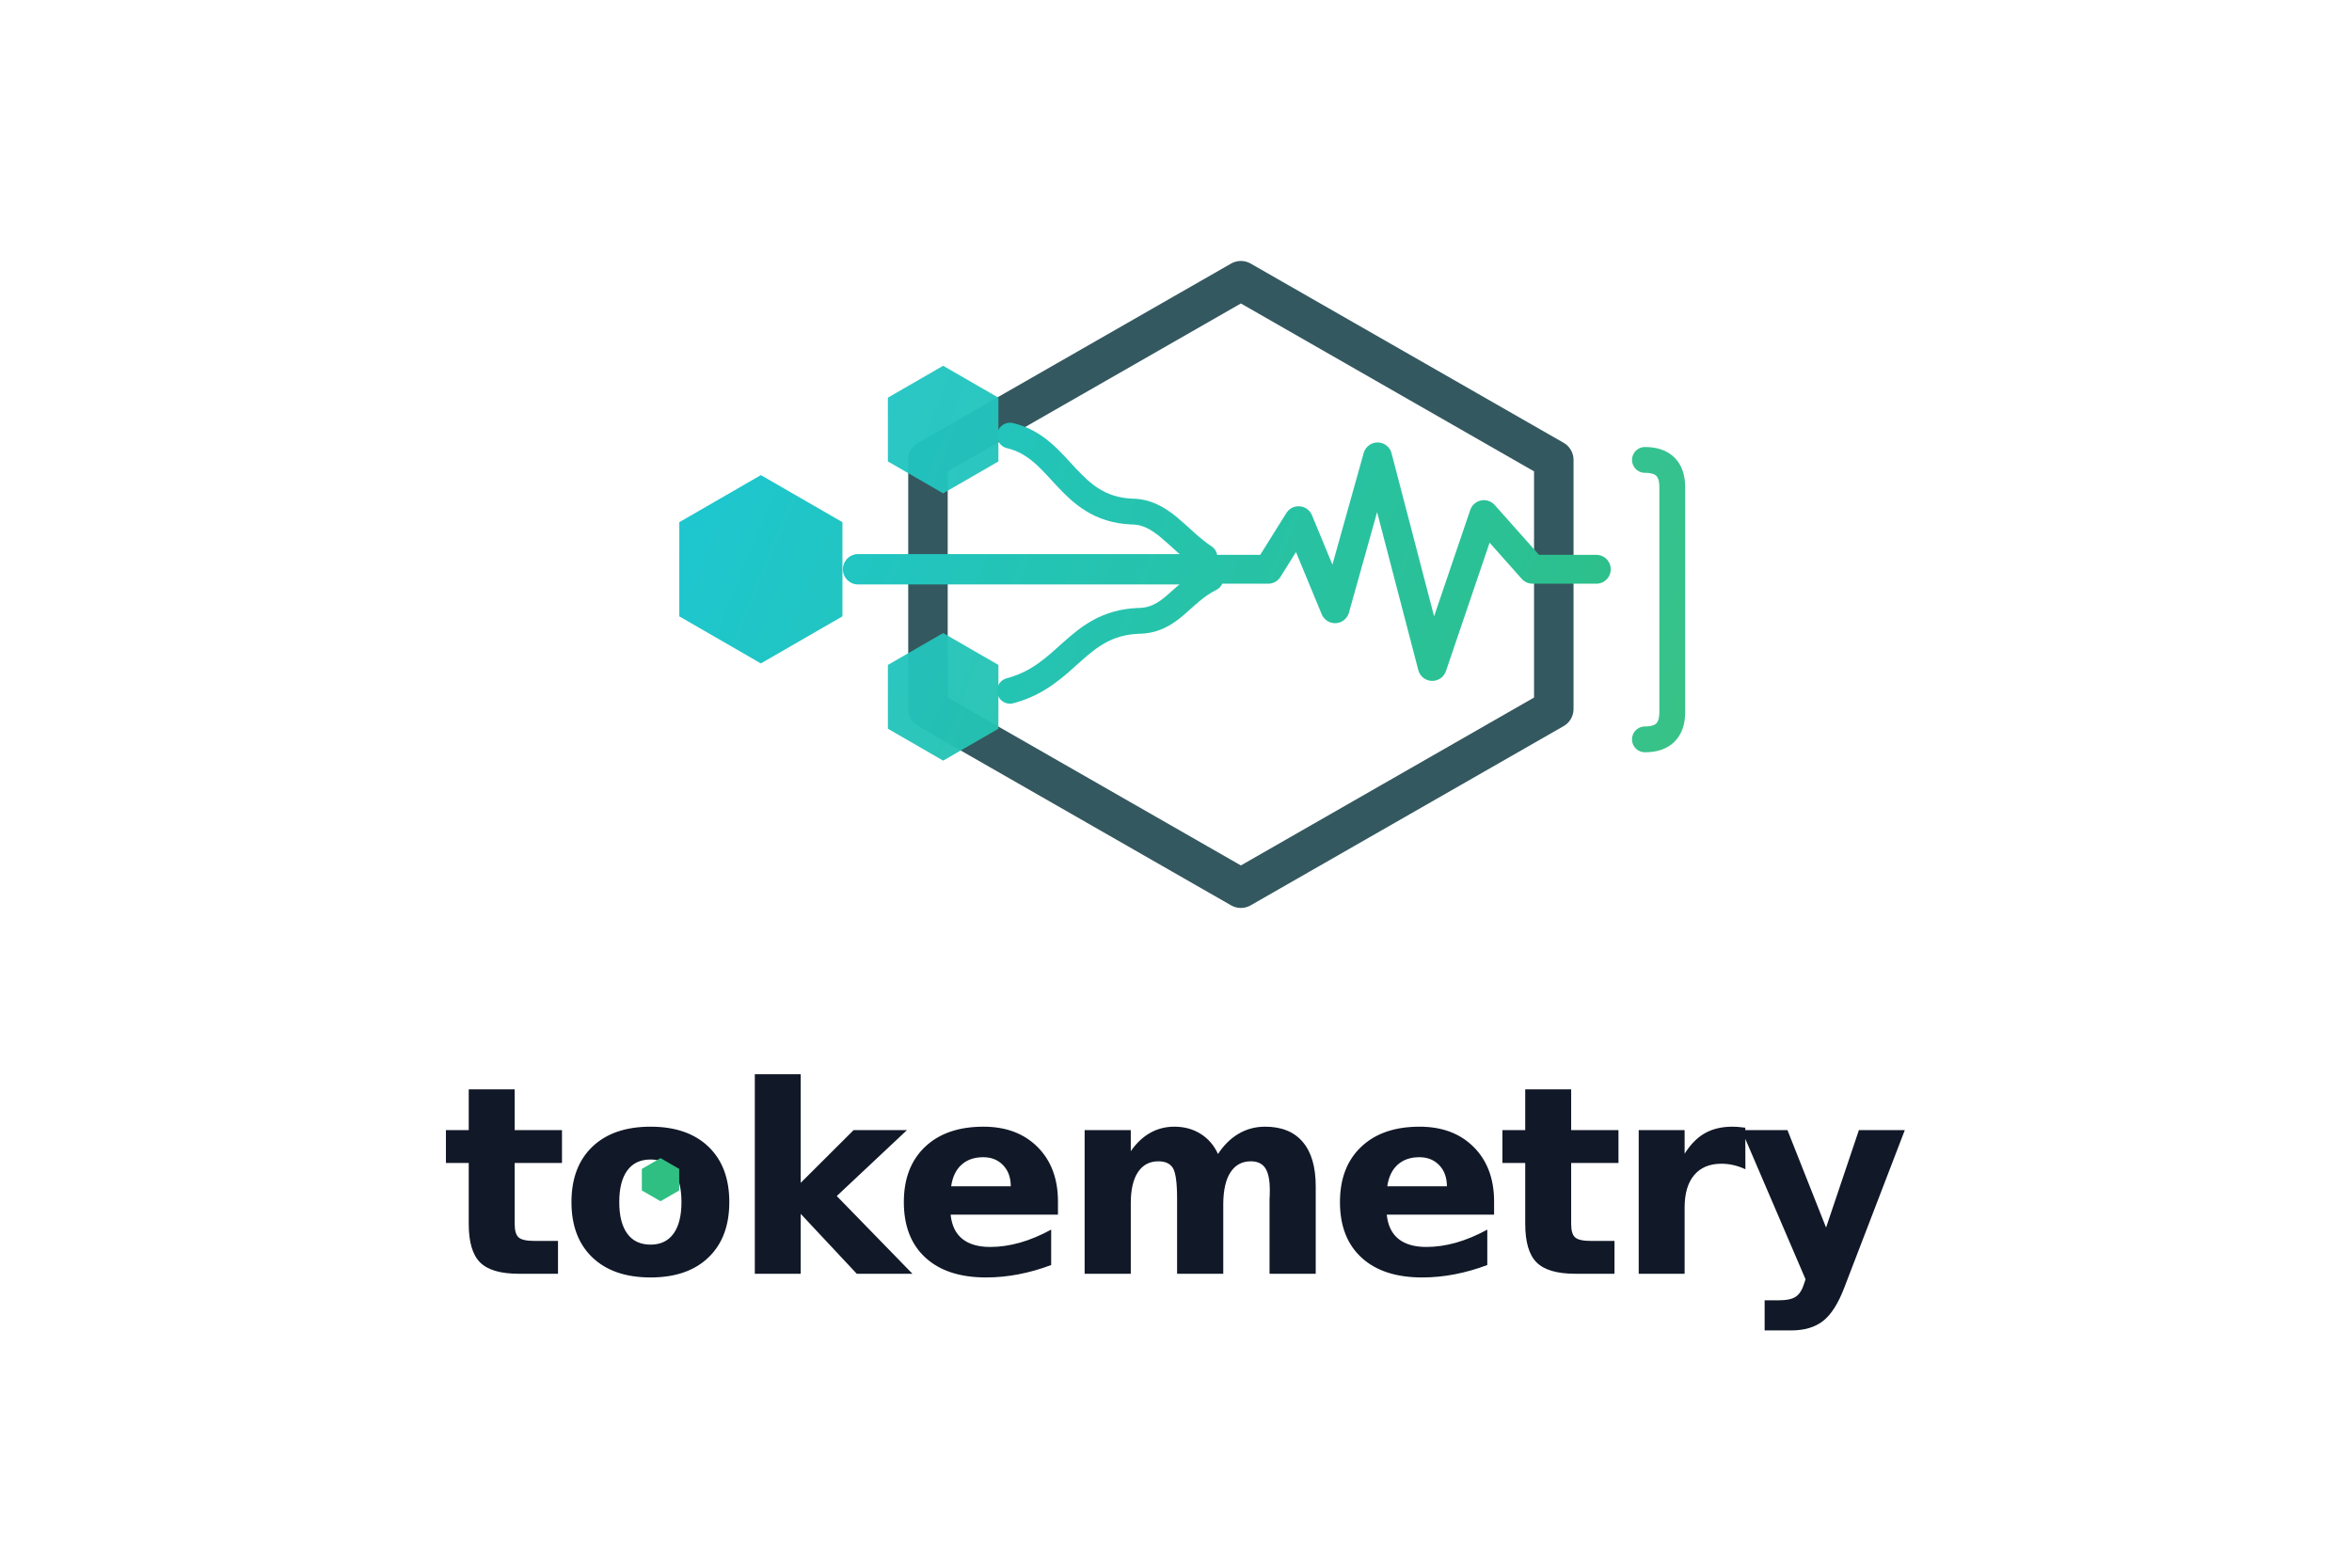
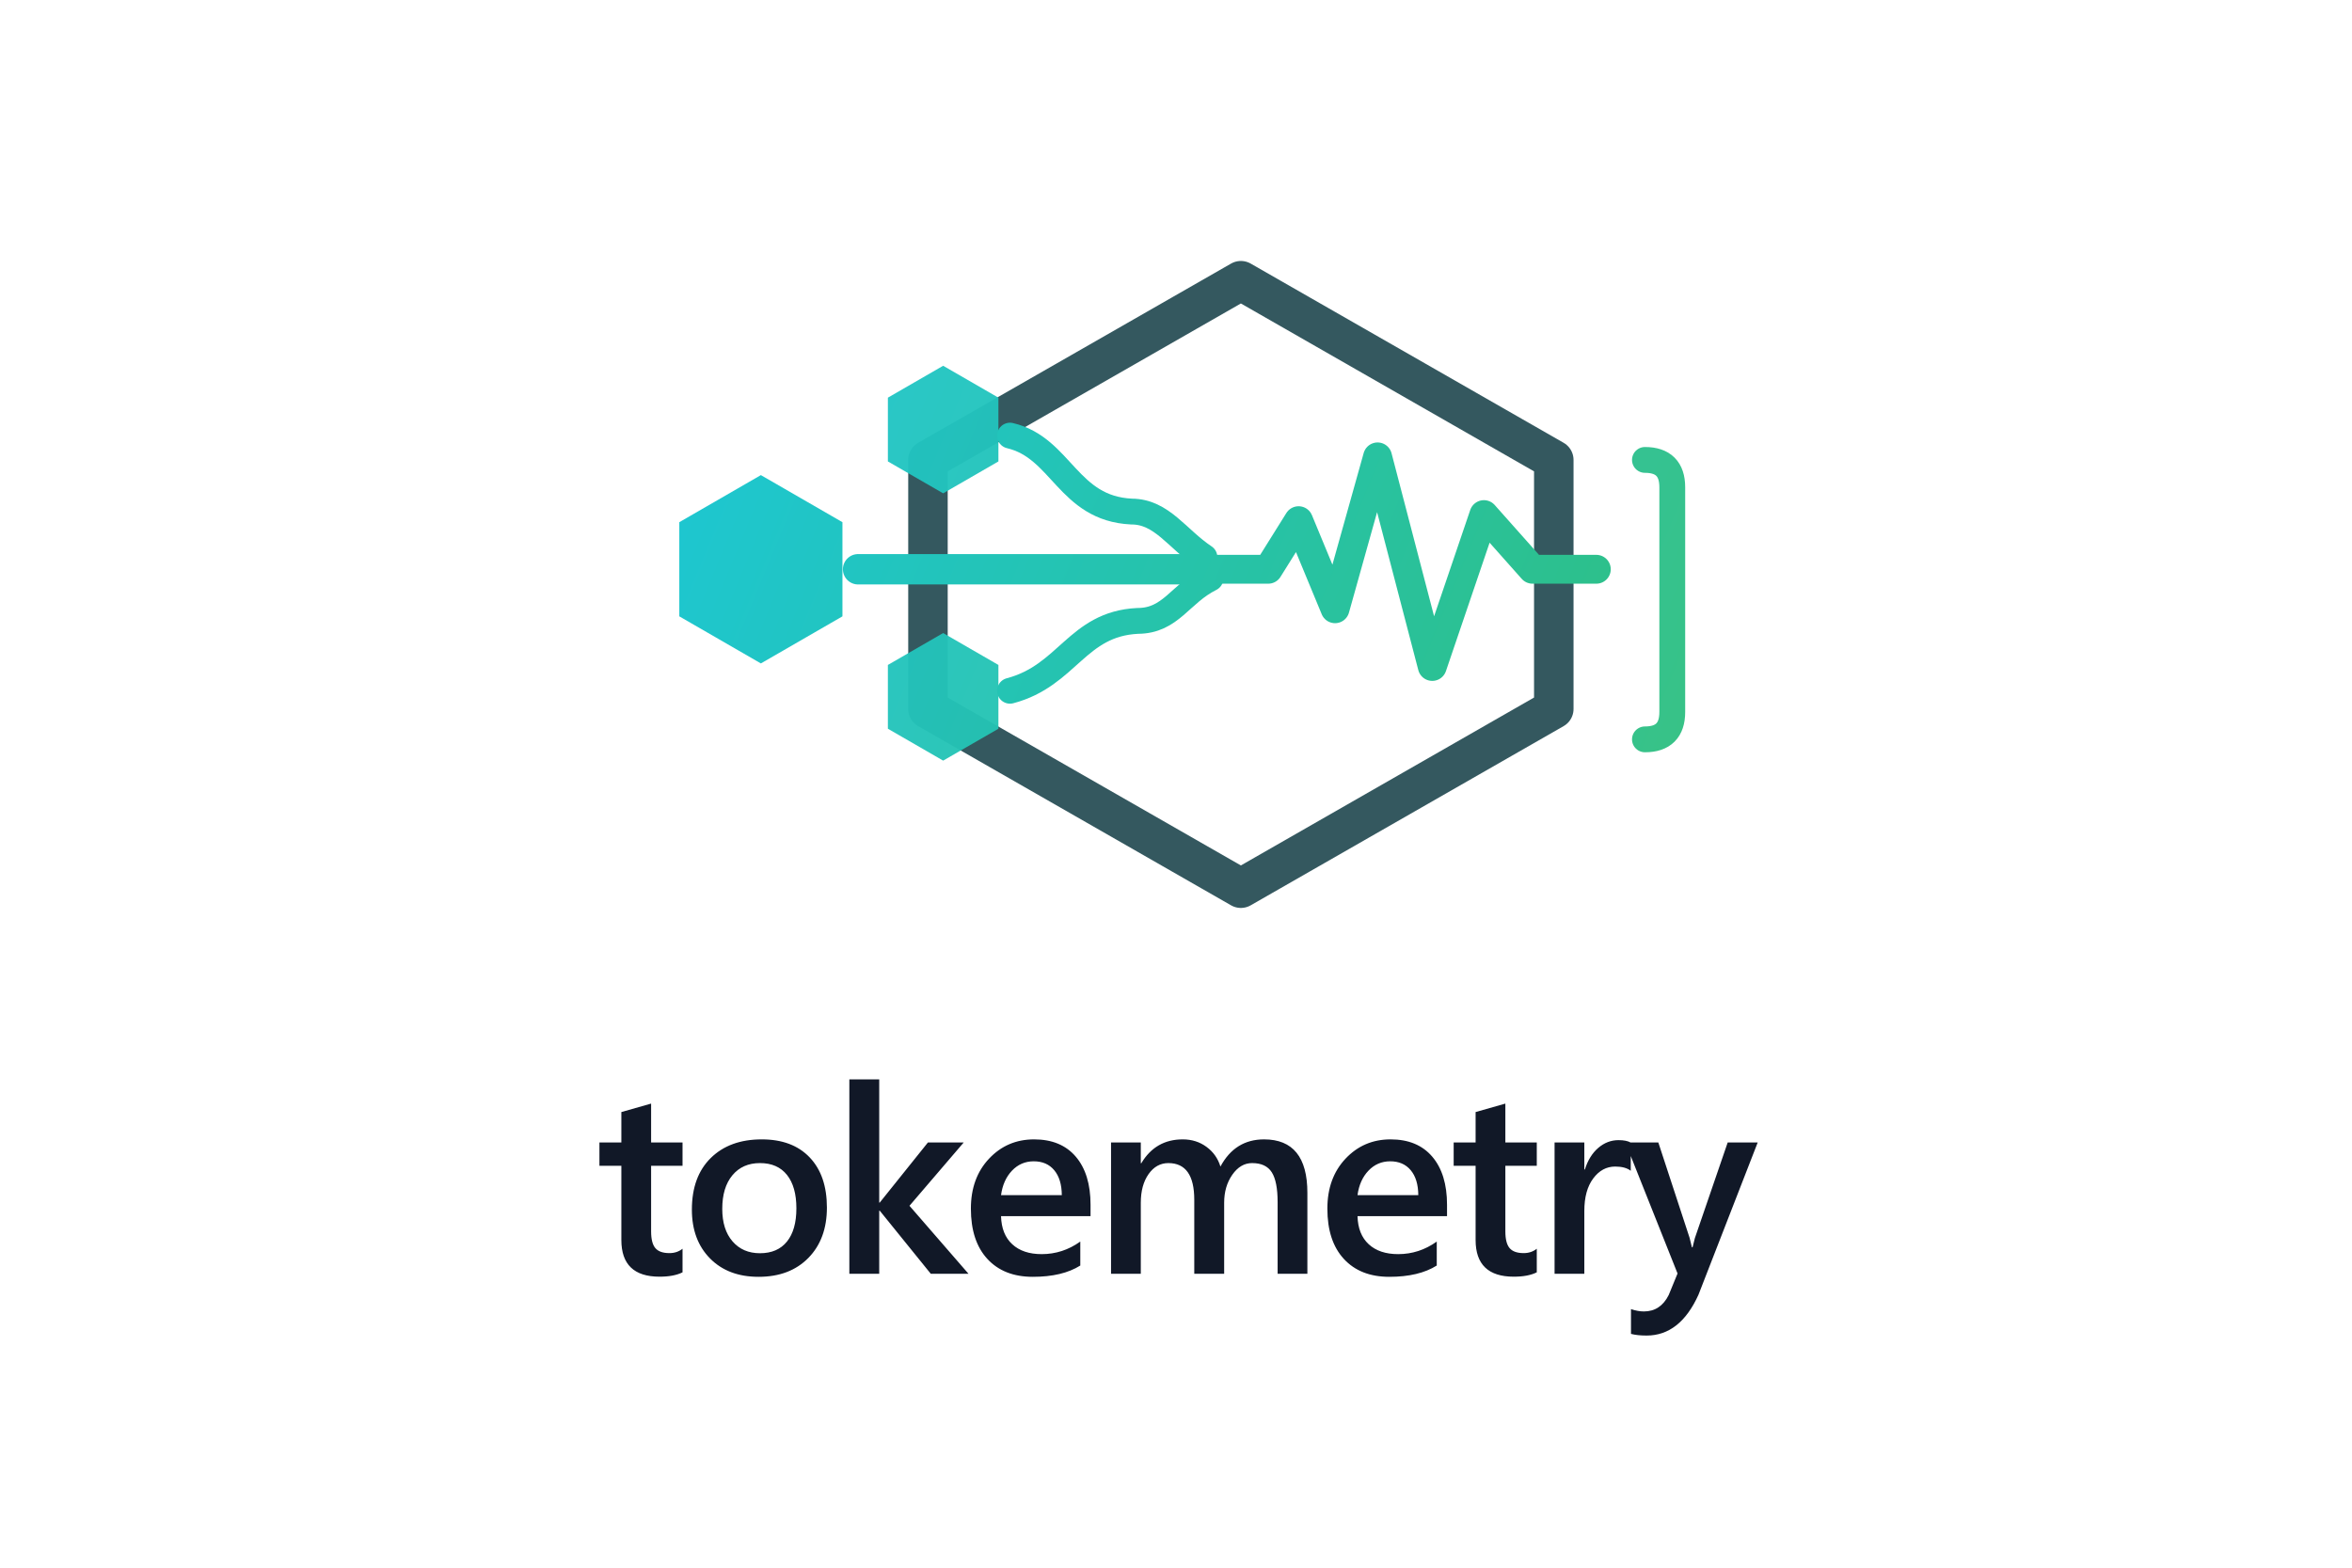
<svg xmlns="http://www.w3.org/2000/svg" width="1200" height="800" viewBox="0 0 1200 800" role="img" aria-label="tokemetry logo">
  <defs>
    <linearGradient id="tokemetry-accent-light" x1="0" y1="40" x2="340" y2="180" gradientUnits="userSpaceOnUse">
      <stop offset="0" stop-color="#1CC7D8" />
      <stop offset="1" stop-color="#2FBF82" />
    </linearGradient>
  </defs>
  <g transform="translate(320,120) scale(1.55)" stroke-linecap="round" stroke-linejoin="round">
    <path d="M202 15 L305 74 L305 156 L202 215 L99 156 L99 74 Z" fill="none" stroke="#143D46" stroke-width="13" opacity="0.86" />
    <polygon points="70.85,125.50 44.00,141.00 17.15,125.50 17.15,94.50 44.00,79.00 70.85,94.50" fill="url(#tokemetry-accent-light)" />
    <polygon points="122.19,74.50 104.00,85.00 85.81,74.50 85.81,53.50 104.00,43.00 122.19,53.50" fill="url(#tokemetry-accent-light)" opacity="0.96" />
    <polygon points="122.19,162.50 104.00,173.00 85.81,162.50 85.81,141.50 104.00,131.00 122.19,141.50" fill="url(#tokemetry-accent-light)" opacity="0.96" />
    <path d="M76 110 C118 110 151 110 188 110" fill="none" stroke="url(#tokemetry-accent-light)" stroke-width="10" />
    <path d="M126 66 C143 70 145 90 166 91 C176 91 181 100 190 106" fill="none" stroke="url(#tokemetry-accent-light)" stroke-width="8.5" />
    <path d="M126 150 C145 145 148 128 168 127 C179 127 182 118 192 113" fill="none" stroke="url(#tokemetry-accent-light)" stroke-width="8.5" />
    <path d="M187 110 C197 110 204 110 211 110 L221 94 L233 123 L247 73 L265 142 L282 92 L298 110 L319 110" fill="none" stroke="url(#tokemetry-accent-light)" stroke-width="9.5" />
    <path d="M335 74 Q344 74 344 83 L344 157 Q344 166 335 166" fill="none" stroke="url(#tokemetry-accent-light)" stroke-width="8.5" opacity="0.96" />
  </g>
-   <text x="600" y="650" fill="#111827" text-anchor="middle" font-family="DejaVu Sans, Inter, Avenir Next, Segoe UI, Helvetica Neue, Arial, sans-serif" font-size="134" font-weight="600" letter-spacing="-4">tokemetry</text>
-   <polygon points="346.53,607.50 337.00,613.00 327.47,607.50 327.47,596.50 337.00,591.00 346.53,596.50" fill="url(#tokemetry-accent-light)" />
+   <path fill="#111827" d="M348.23 649.28Q343.78 651.5 336.52 651.5Q317.02 651.5 317.02 632.79V594.91H305.83V583H317.02V567.49L332.2 563.17V583H348.23V594.91H332.2V628.41Q332.2 634.36 334.36 636.91Q336.52 639.47 341.56 639.47Q345.42 639.47 348.23 637.24Z M387.02 651.57Q371.51 651.57 362.25 642.18Q353 632.79 353 617.29Q353 600.4 362.65 590.92Q372.3 581.43 388.66 581.43Q404.36 581.43 413.13 590.66Q421.89 599.88 421.89 616.24Q421.89 632.27 412.44 641.92Q402.98 651.57 387.02 651.57ZM387.74 593.53Q378.84 593.53 373.67 599.75Q368.5 605.97 368.5 616.89Q368.5 627.43 373.74 633.48Q378.97 639.53 387.74 639.53Q396.7 639.53 401.51 633.58Q406.32 627.62 406.32 616.63Q406.32 605.57 401.51 599.55Q396.7 593.53 387.74 593.53Z M494.12 650H474.88L448.84 617.81H448.58V650H433.34V550.81H448.58V613.69H448.84L473.44 583H491.7L464.02 615.32Z M556.4 620.62H510.73Q510.99 629.91 516.46 634.95Q521.92 639.99 531.47 639.99Q542.2 639.99 551.17 633.58V645.81Q542.01 651.57 526.96 651.57Q512.17 651.57 503.76 642.44Q495.35 633.32 495.35 616.76Q495.35 601.12 504.61 591.28Q513.87 581.43 527.61 581.43Q541.35 581.43 548.88 590.26Q556.4 599.1 556.4 614.8ZM541.74 609.89Q541.68 601.71 537.88 597.17Q534.09 592.62 527.41 592.62Q520.87 592.62 516.32 597.39Q511.78 602.17 510.73 609.89Z M667.03 650H651.85V613.49Q651.85 602.96 648.88 598.25Q645.9 593.53 638.83 593.53Q632.88 593.53 628.72 599.49Q624.57 605.44 624.57 613.75V650H609.32V612.25Q609.32 593.53 596.11 593.53Q589.96 593.53 586 599.16Q582.04 604.79 582.04 613.75V650H566.86V583H582.04V593.6H582.3Q589.56 581.43 603.44 581.43Q610.37 581.43 615.57 585.26Q620.77 589.08 622.67 595.3Q630.13 581.43 644.92 581.43Q667.03 581.43 667.03 608.71Z M738.28 620.62H692.61Q692.87 629.91 698.33 634.95Q703.8 639.99 713.35 639.99Q724.08 639.99 733.04 633.58V645.81Q723.88 651.57 708.83 651.57Q694.05 651.57 685.64 642.44Q677.23 633.32 677.23 616.76Q677.23 601.12 686.49 591.28Q695.75 581.43 709.49 581.43Q723.23 581.43 730.75 590.26Q738.28 599.1 738.28 614.8ZM723.62 609.89Q723.56 601.71 719.76 597.17Q715.97 592.62 709.29 592.62Q702.75 592.62 698.2 597.39Q693.65 602.17 692.61 609.89Z M784.07 649.28Q779.62 651.5 772.36 651.5Q752.86 651.5 752.86 632.79V594.91H741.67V583H752.86V567.49L768.04 563.17V583H784.07V594.91H768.04V628.41Q768.04 634.36 770.2 636.91Q772.36 639.47 777.4 639.47Q781.26 639.47 784.07 637.24Z M832.02 597.46Q829.27 595.3 824.1 595.3Q817.36 595.3 812.85 601.39Q808.33 607.47 808.33 617.94V650H793.15V583H808.33V596.81H808.6Q810.82 589.74 815.43 585.78Q820.05 581.82 825.74 581.82Q829.86 581.82 832.02 583.07Z M896.79 583 866.56 660.73Q857.14 681.54 840.12 681.54Q835.35 681.54 832.14 680.69V668.06Q835.74 669.24 838.69 669.24Q847.19 669.24 851.38 660.86L855.89 649.87L829.26 583H846.08L862.04 631.68Q862.31 632.6 863.22 636.52H863.55Q863.88 635.02 864.73 631.81L881.48 583Z" />
</svg>
